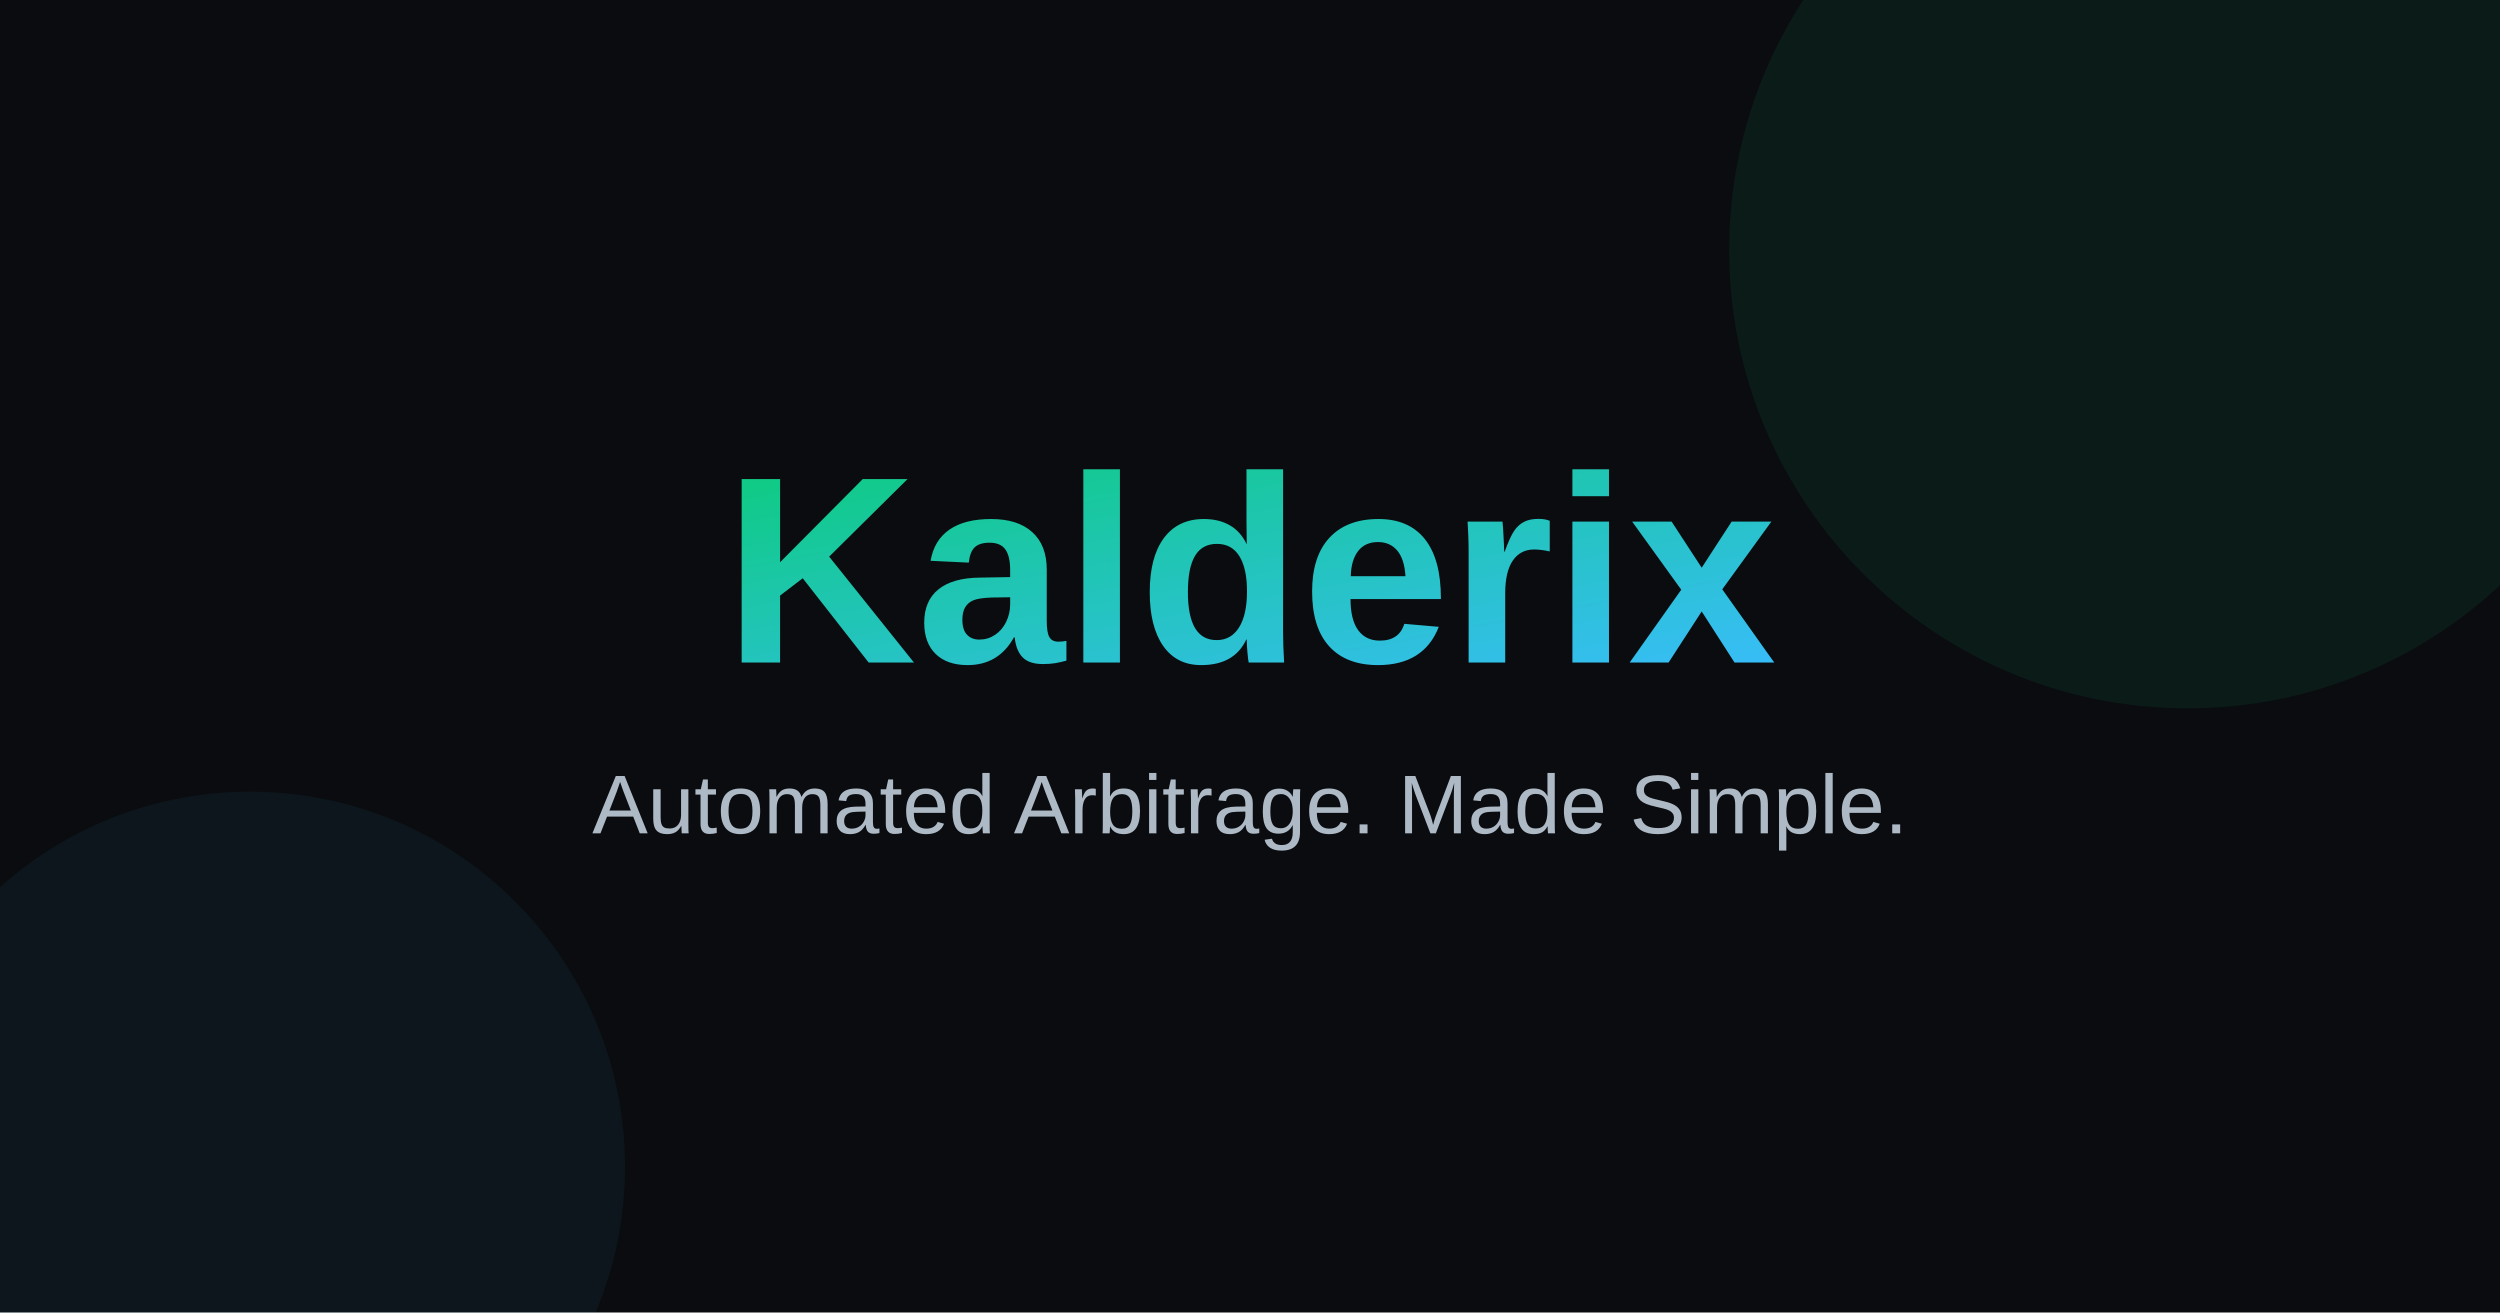
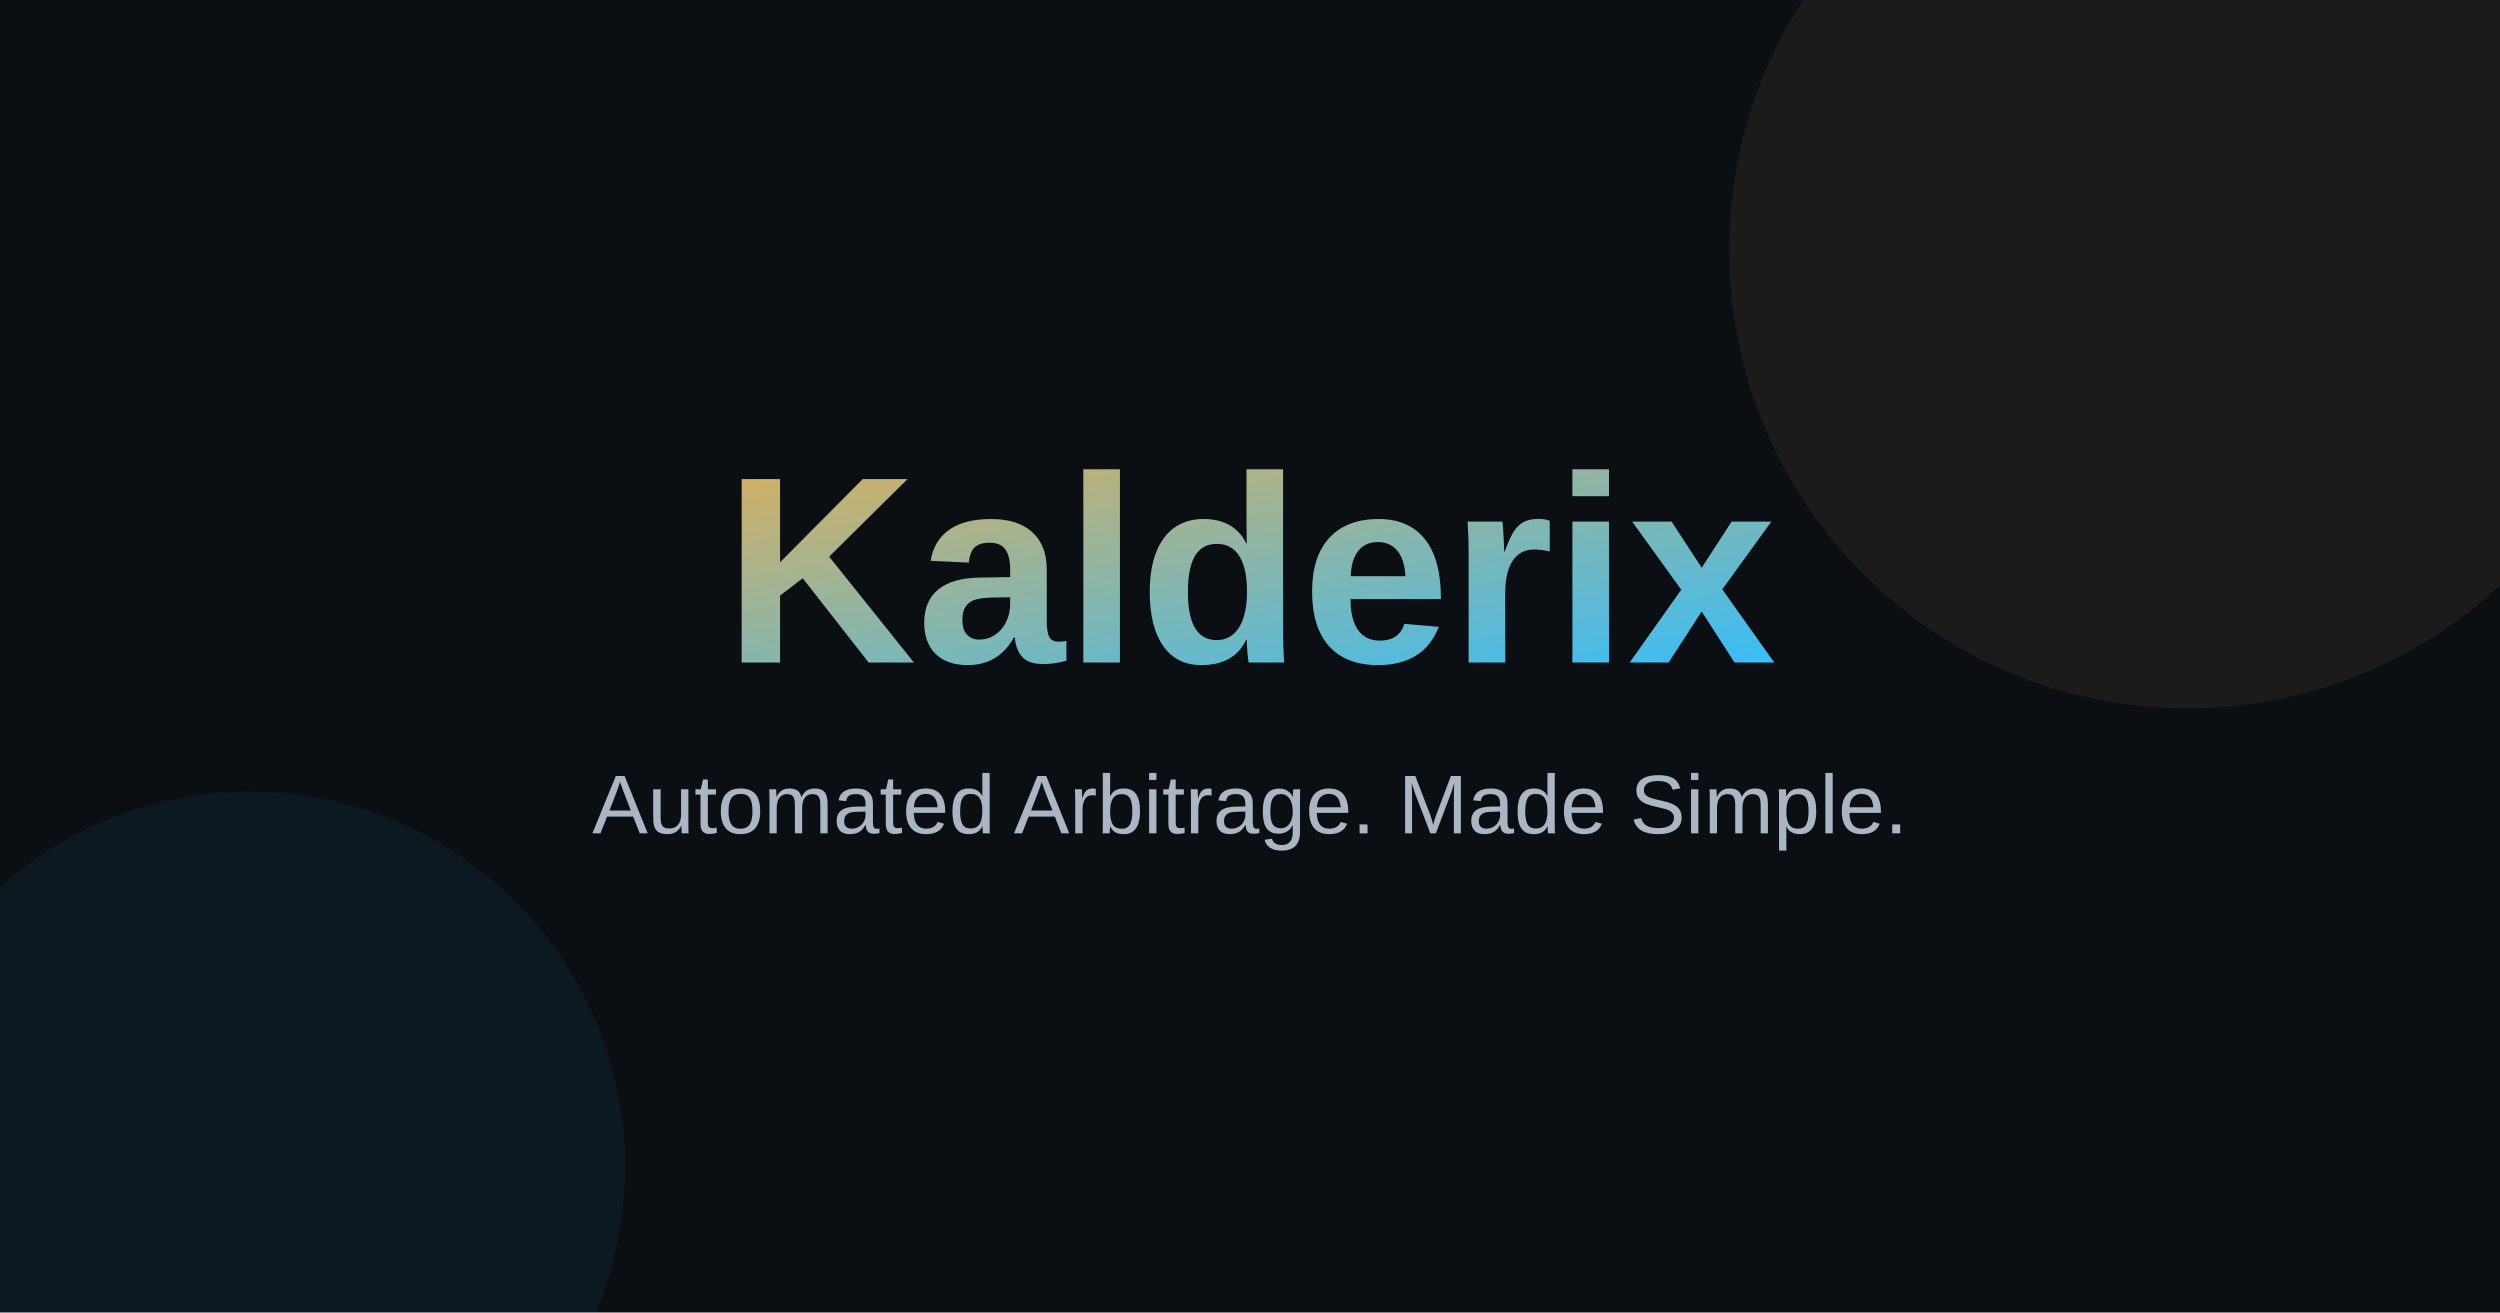
<svg xmlns="http://www.w3.org/2000/svg" viewBox="0 0 1200 630" role="img" aria-label="Kalderix">
  <defs>
    <linearGradient id="kx" x1="0" y1="0" x2="1" y2="1">
-       <stop offset="0" stop-color="#0ECB81" />
+       <stop offset="0" stop-color="#D4AF63" />
      <stop offset="1" stop-color="#38BDF8" />
    </linearGradient>
  </defs>
-   <rect width="1200" height="630" fill="#0A0C0F" />
-   <circle cx="1050" cy="120" r="220" fill="#0ECB81" fill-opacity="0.08" />
+   <rect width="1200" height="630" fill="#0B0F14" />
+   <circle cx="1050" cy="120" r="220" fill="#D4AF63" fill-opacity="0.08" />
  <circle cx="120" cy="560" r="180" fill="#38BDF8" fill-opacity="0.06" />
  <text x="600" y="318" font-family="Arial, Helvetica, sans-serif" font-size="128" font-weight="900" text-anchor="middle" fill="url(#kx)">Kalderix</text>
-   <text x="600" y="400" font-family="Arial, Helvetica, sans-serif" font-size="40" font-weight="400" text-anchor="middle" fill="#AEB9C6">Automated Arbitrage. Made Simple.</text>
+   <text x="600" y="400" font-family="Arial, Helvetica, sans-serif" font-size="40" font-weight="400" text-anchor="middle" fill="#AAB6C4">Automated Arbitrage. Made Simple.</text>
</svg>
